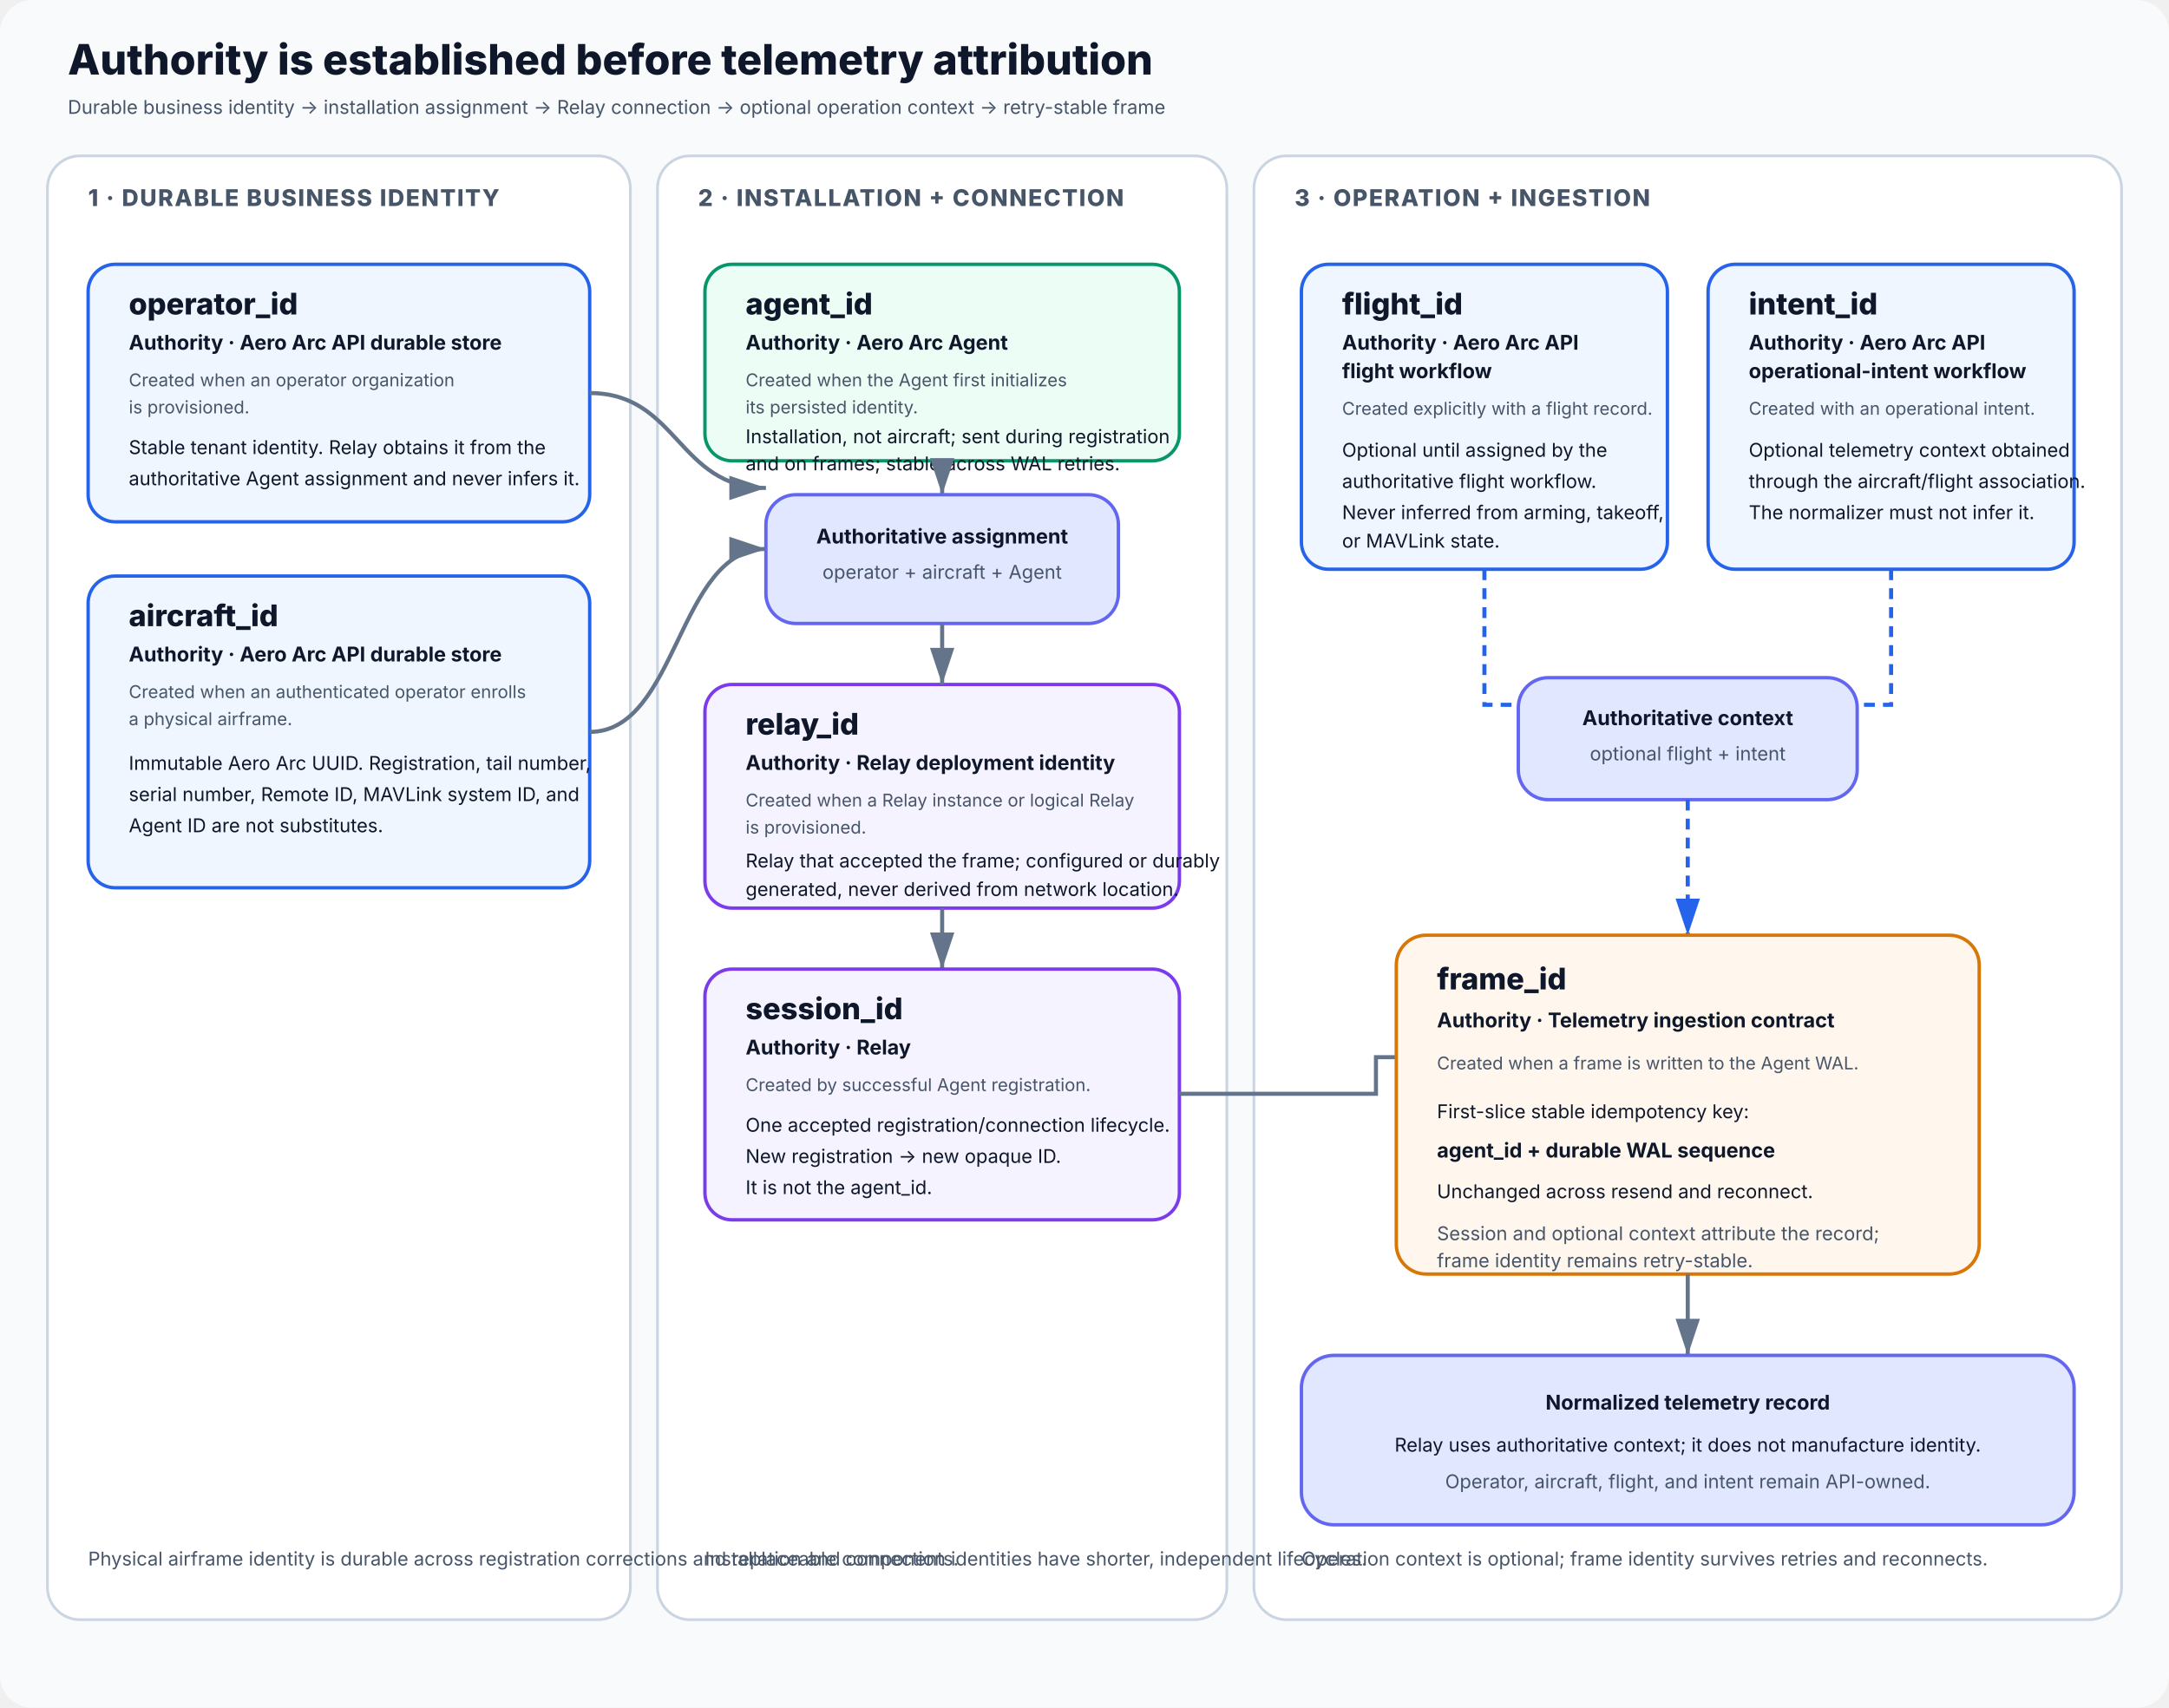
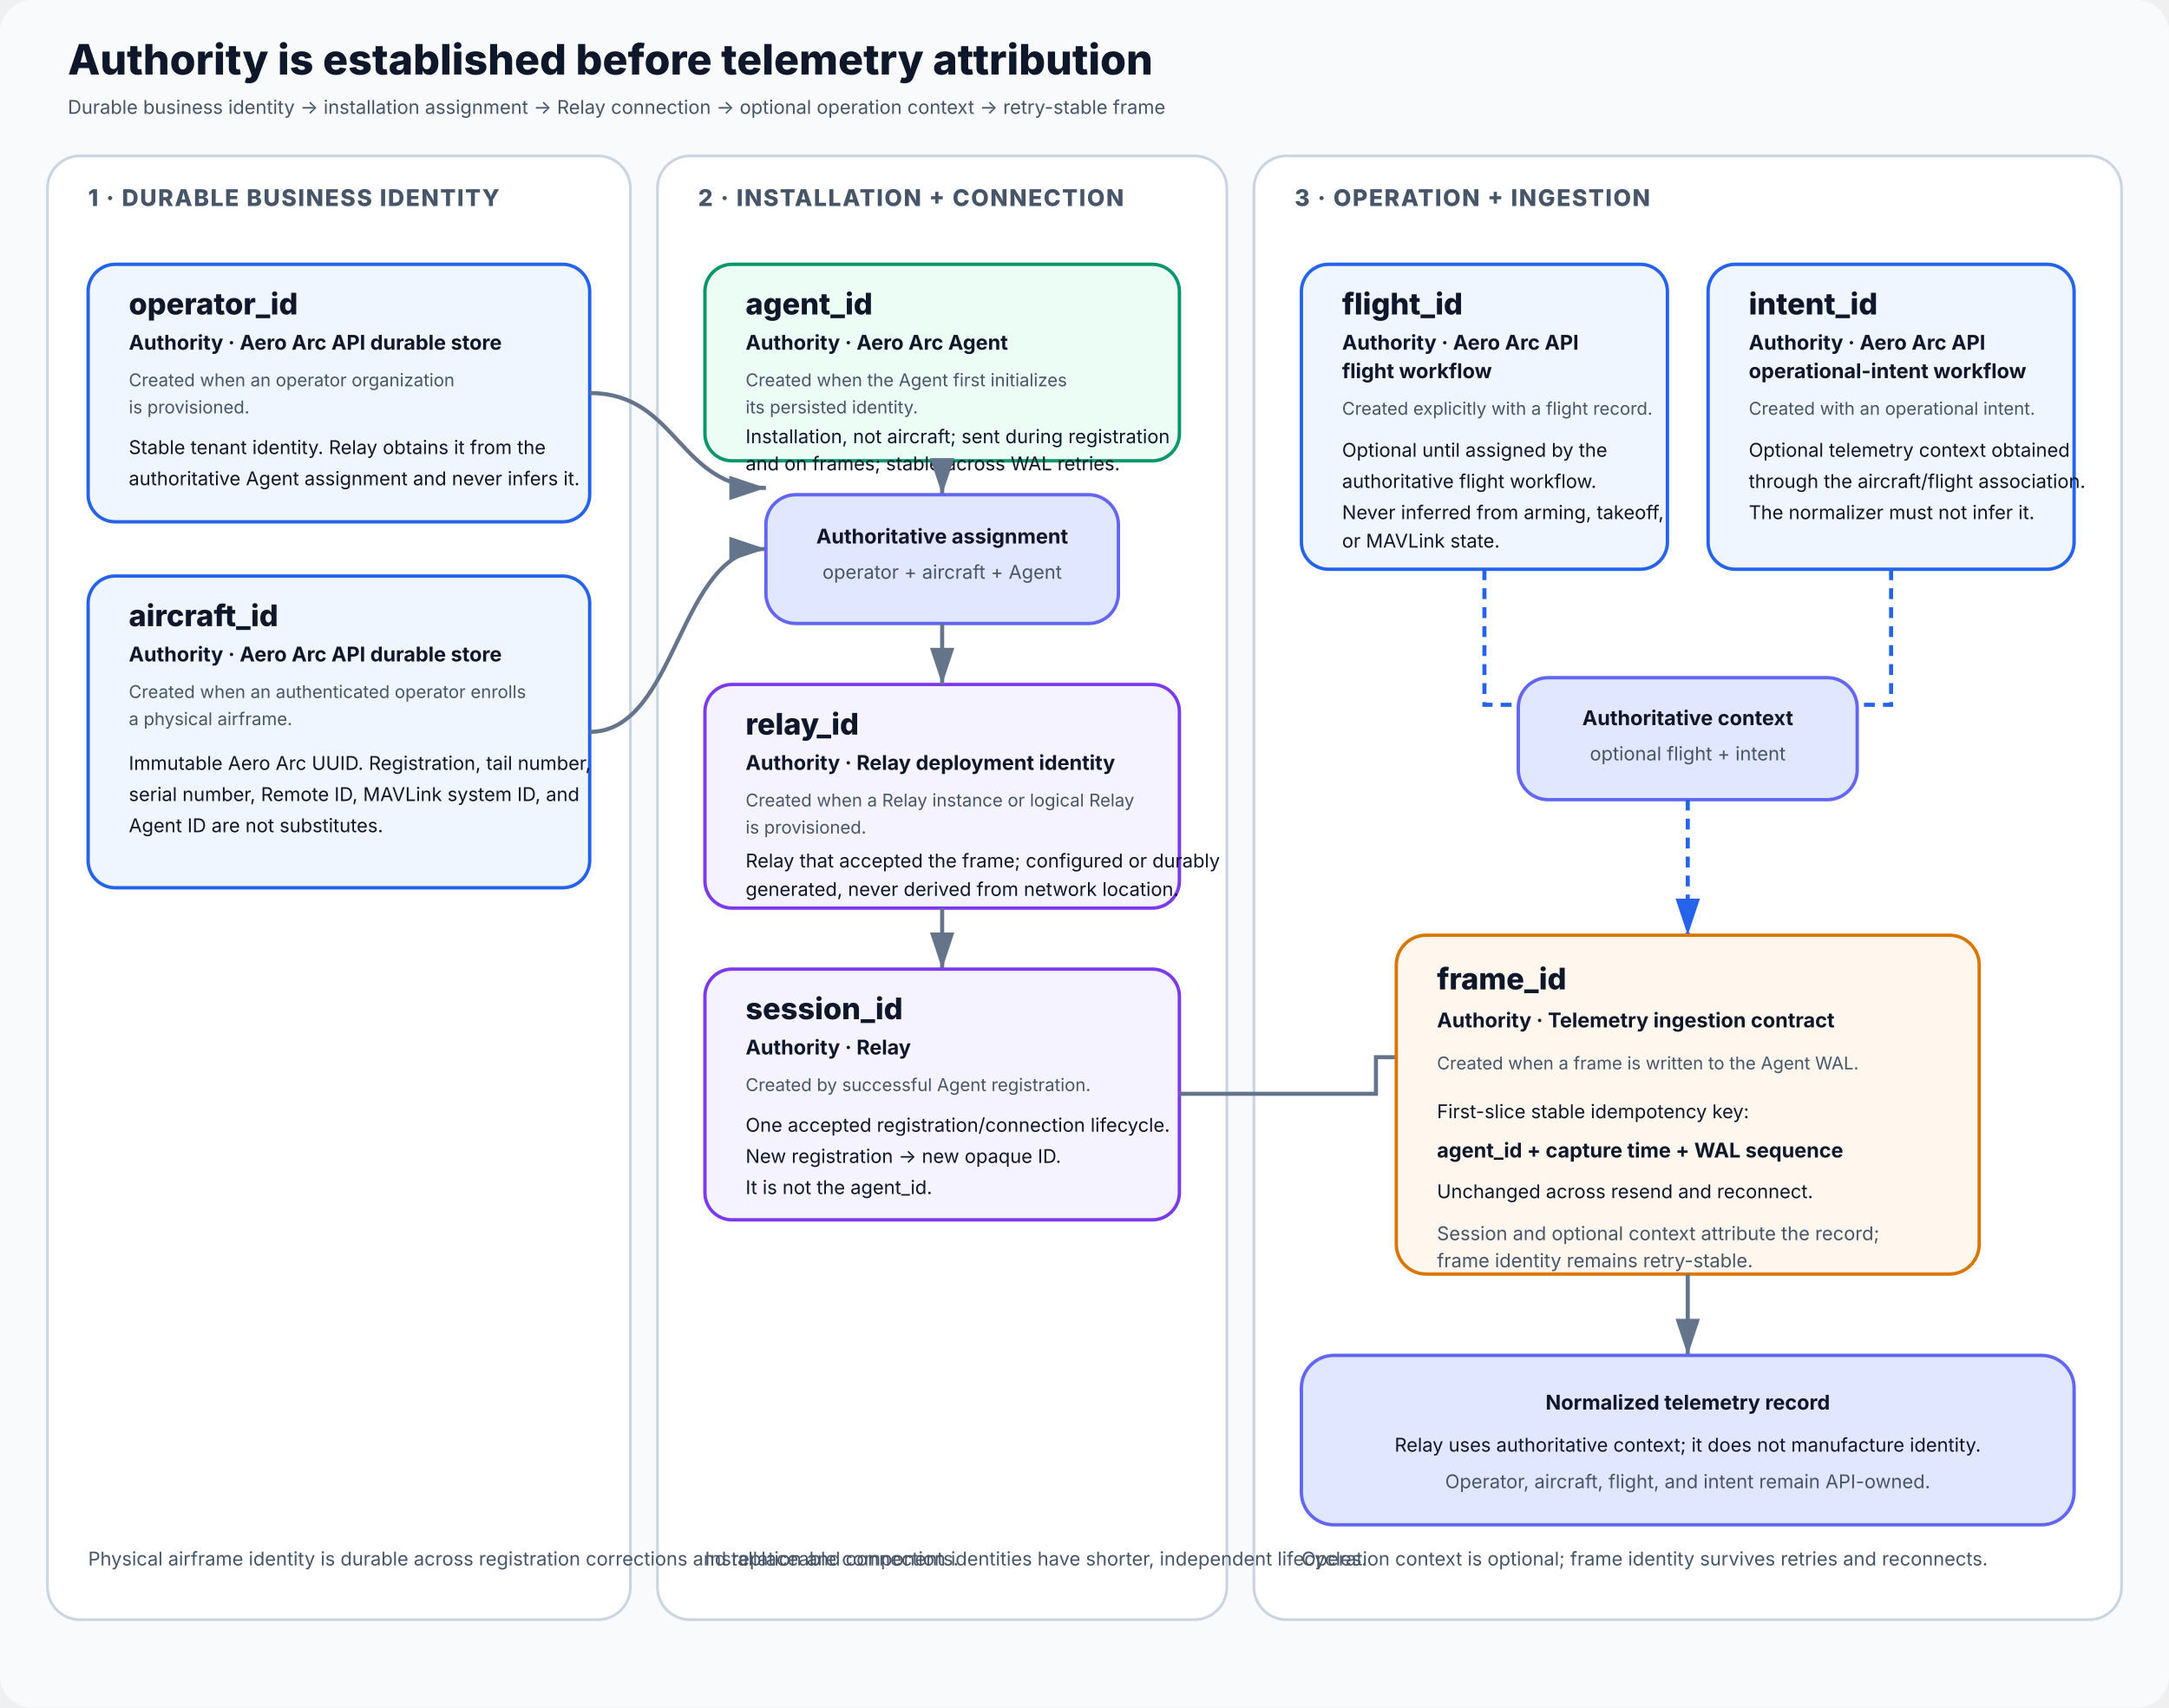
<svg xmlns="http://www.w3.org/2000/svg" viewBox="0 0 1600 1260" role="img" aria-labelledby="title desc">
  <style>
    :root { color-scheme: light dark; }
    .bg { fill: #f8fafc; }
    .phase { fill: #ffffff; stroke: #cbd5e1; stroke-width: 2; }
    .apiNode { fill: #eff6ff; stroke: #2563eb; stroke-width: 2.5; }
    .agentNode { fill: #ecfdf5; stroke: #059669; stroke-width: 2.5; }
    .relayNode { fill: #f5f3ff; stroke: #7c3aed; stroke-width: 2.5; }
    .contractNode { fill: #fff7ed; stroke: #d97706; stroke-width: 2.5; }
    .flow { fill: none; stroke: #64748b; stroke-width: 3; marker-end: url(#arrow); }
    .context { fill: none; stroke: #2563eb; stroke-width: 3; stroke-dasharray: 8 6; marker-end: url(#blueArrow); }
    .assignment { fill: #e0e7ff; stroke: #6366f1; stroke-width: 2.5; }
    .text { fill: #0f172a; font-family: Inter, ui-sans-serif, system-ui, sans-serif; }
    .muted { fill: #475569; font-family: Inter, ui-sans-serif, system-ui, sans-serif; }
    .title { font-size: 31px; font-weight: 760; }
    .phaseTitle { font-size: 17px; font-weight: 760; letter-spacing: 1px; }
    .id { font-size: 22px; font-weight: 780; }
    .authority { font-size: 15px; font-weight: 720; }
    .body { font-size: 14px; }
    .small { font-size: 13px; }
    @media (prefers-color-scheme: dark) {
      .bg { fill: #07111f; }
      .phase { fill: #0c1728; stroke: #334155; }
      .apiNode { fill: #112c4d; stroke: #60a5fa; }
      .agentNode { fill: #123b35; stroke: #34d399; }
      .relayNode { fill: #2d2250; stroke: #c084fc; }
      .contractNode { fill: #382817; stroke: #fbbf24; }
      .assignment { fill: #202554; stroke: #818cf8; }
      .text { fill: #f1f5f9; }
      .muted { fill: #cbd5e1; }
    }
  </style>
  <defs>
    <marker id="arrow" markerWidth="10" markerHeight="10" refX="9" refY="3" orient="auto">
      <path d="M0 0v6l9-3z" fill="#64748b" />
    </marker>
    <marker id="blueArrow" markerWidth="10" markerHeight="10" refX="9" refY="3" orient="auto">
      <path d="M0 0v6l9-3z" fill="#2563eb" />
    </marker>
  </defs>
  <rect class="bg" width="1600" height="1260" rx="24" />
  <text class="text title" x="50" y="55">Authority is established before telemetry attribution</text>
  <text class="muted body" x="50" y="84">Durable business identity → installation assignment → Relay connection → optional operation context → retry-stable frame</text>
  <rect class="phase" x="35" y="115" width="430" height="1080" rx="24" />
  <rect class="phase" x="485" y="115" width="420" height="1080" rx="24" />
  <rect class="phase" x="925" y="115" width="640" height="1080" rx="24" />
  <text class="muted phaseTitle" x="65" y="152">1 · DURABLE BUSINESS IDENTITY</text>
  <text class="muted phaseTitle" x="515" y="152">2 · INSTALLATION + CONNECTION</text>
  <text class="muted phaseTitle" x="955" y="152">3 · OPERATION + INGESTION</text>
  <rect class="apiNode" x="65" y="195" width="370" height="190" rx="20" />
  <text class="text id" x="95" y="232">operator_id</text>
  <text class="text authority" x="95" y="258">Authority · Aero Arc API durable store</text>
  <text class="muted small" x="95" y="285">Created when an operator organization</text>
  <text class="muted small" x="95" y="305">is provisioned.</text>
  <text class="text body" x="95" y="335">Stable tenant identity. Relay obtains it from the</text>
  <text class="text body" x="95" y="358">authoritative Agent assignment and never infers it.</text>
  <rect class="apiNode" x="65" y="425" width="370" height="230" rx="20" />
  <text class="text id" x="95" y="462">aircraft_id</text>
  <text class="text authority" x="95" y="488">Authority · Aero Arc API durable store</text>
  <text class="muted small" x="95" y="515">Created when an authenticated operator enrolls</text>
  <text class="muted small" x="95" y="535">a physical airframe.</text>
  <text class="text body" x="95" y="568">Immutable Aero Arc UUID. Registration, tail number,</text>
  <text class="text body" x="95" y="591">serial number, Remote ID, MAVLink system ID, and</text>
  <text class="text body" x="95" y="614">Agent ID are not substitutes.</text>
  <path class="flow" d="M435 290 C500 290 500 360 565 360" />
  <path class="flow" d="M435 540 C500 540 500 405 565 405" />
  <rect class="agentNode" x="520" y="195" width="350" height="145" rx="20" />
  <text class="text id" x="550" y="232">agent_id</text>
  <text class="text authority" x="550" y="258">Authority · Aero Arc Agent</text>
  <text class="muted small" x="550" y="285">Created when the Agent first initializes</text>
  <text class="muted small" x="550" y="305">its persisted identity.</text>
  <text class="text body" x="550" y="327">Installation, not aircraft; sent during registration</text>
  <text class="text body" x="550" y="347">and on frames; stable across WAL retries.</text>
  <path class="flow" d="M695 340 V365" />
  <rect class="assignment" x="565" y="365" width="260" height="95" rx="22" />
  <text class="text authority" x="695" y="401" text-anchor="middle">Authoritative assignment</text>
  <text class="muted body" x="695" y="427" text-anchor="middle">operator + aircraft + Agent</text>
  <rect class="relayNode" x="520" y="505" width="350" height="165" rx="20" />
  <text class="text id" x="550" y="542">relay_id</text>
  <text class="text authority" x="550" y="568">Authority · Relay deployment identity</text>
  <text class="muted small" x="550" y="595">Created when a Relay instance or logical Relay</text>
  <text class="muted small" x="550" y="615">is provisioned.</text>
  <text class="text body" x="550" y="640">Relay that accepted the frame; configured or durably</text>
  <text class="text body" x="550" y="661">generated, never derived from network location.</text>
  <path class="flow" d="M695 460 V505" />
  <path class="flow" d="M695 670 V715" />
  <rect class="relayNode" x="520" y="715" width="350" height="185" rx="20" />
  <text class="text id" x="550" y="752">session_id</text>
  <text class="text authority" x="550" y="778">Authority · Relay</text>
  <text class="muted small" x="550" y="805">Created by successful Agent registration.</text>
  <text class="text body" x="550" y="835">One accepted registration/connection lifecycle.</text>
  <text class="text body" x="550" y="858">New registration → new opaque ID.</text>
  <text class="text body" x="550" y="881">It is not the agent_id.</text>
  <rect class="apiNode" x="960" y="195" width="270" height="225" rx="20" />
  <text class="text id" x="990" y="232">flight_id</text>
  <text class="text authority" x="990" y="258">Authority · Aero Arc API</text>
  <text class="text authority" x="990" y="279">flight workflow</text>
  <text class="muted small" x="990" y="306">Created explicitly with a flight record.</text>
  <text class="text body" x="990" y="337">Optional until assigned by the</text>
  <text class="text body" x="990" y="360">authoritative flight workflow.</text>
  <text class="text body" x="990" y="383">Never inferred from arming, takeoff,</text>
  <text class="text body" x="990" y="404">or MAVLink state.</text>
  <rect class="apiNode" x="1260" y="195" width="270" height="225" rx="20" />
  <text class="text id" x="1290" y="232">intent_id</text>
  <text class="text authority" x="1290" y="258">Authority · Aero Arc API</text>
  <text class="text authority" x="1290" y="279">operational-intent workflow</text>
  <text class="muted small" x="1290" y="306">Created with an operational intent.</text>
  <text class="text body" x="1290" y="337">Optional telemetry context obtained</text>
  <text class="text body" x="1290" y="360">through the aircraft/flight association.</text>
  <text class="text body" x="1290" y="383">The normalizer must not infer it.</text>
  <path class="context" d="M1095 420 V520 H1180" />
  <path class="context" d="M1395 420 V520 H1310" />
  <rect class="assignment" x="1120" y="500" width="250" height="90" rx="22" />
  <text class="text authority" x="1245" y="535" text-anchor="middle">Authoritative context</text>
  <text class="muted body" x="1245" y="561" text-anchor="middle">optional flight + intent</text>
  <path class="flow" d="M870 807 H1015 V780 H1120" />
  <path class="context" d="M1245 590 V690" />
  <rect class="contractNode" x="1030" y="690" width="430" height="250" rx="22" />
  <text class="text id" x="1060" y="730">frame_id</text>
  <text class="text authority" x="1060" y="758">Authority · Telemetry ingestion contract</text>
  <text class="muted small" x="1060" y="789">Created when a frame is written to the Agent WAL.</text>
  <text class="text body" x="1060" y="825">First-slice stable idempotency key:</text>
-   <text class="text authority" x="1060" y="854">agent_id + durable WAL sequence</text>
+   <text class="text authority" x="1060" y="854">agent_id + capture time + WAL sequence</text>
  <text class="text body" x="1060" y="884">Unchanged across resend and reconnect.</text>
  <text class="muted body" x="1060" y="915">Session and optional context attribute the record;</text>
  <text class="muted body" x="1060" y="935">frame identity remains retry-stable.</text>
  <path class="flow" d="M1245 940 V1000" />
  <rect class="assignment" x="960" y="1000" width="570" height="125" rx="24" />
  <text class="text authority" x="1245" y="1040" text-anchor="middle">Normalized telemetry record</text>
  <text class="text body" x="1245" y="1071" text-anchor="middle">Relay uses authoritative context; it does not manufacture identity.</text>
  <text class="muted body" x="1245" y="1098" text-anchor="middle">Operator, aircraft, flight, and intent remain API-owned.</text>
  <text class="muted body" x="65" y="1155">Physical airframe identity is durable across registration corrections and replaceable components.</text>
  <text class="muted body" x="520" y="1155">Installation and connection identities have shorter, independent lifecycles.</text>
  <text class="muted body" x="960" y="1155">Operation context is optional; frame identity survives retries and reconnects.</text>
</svg>
